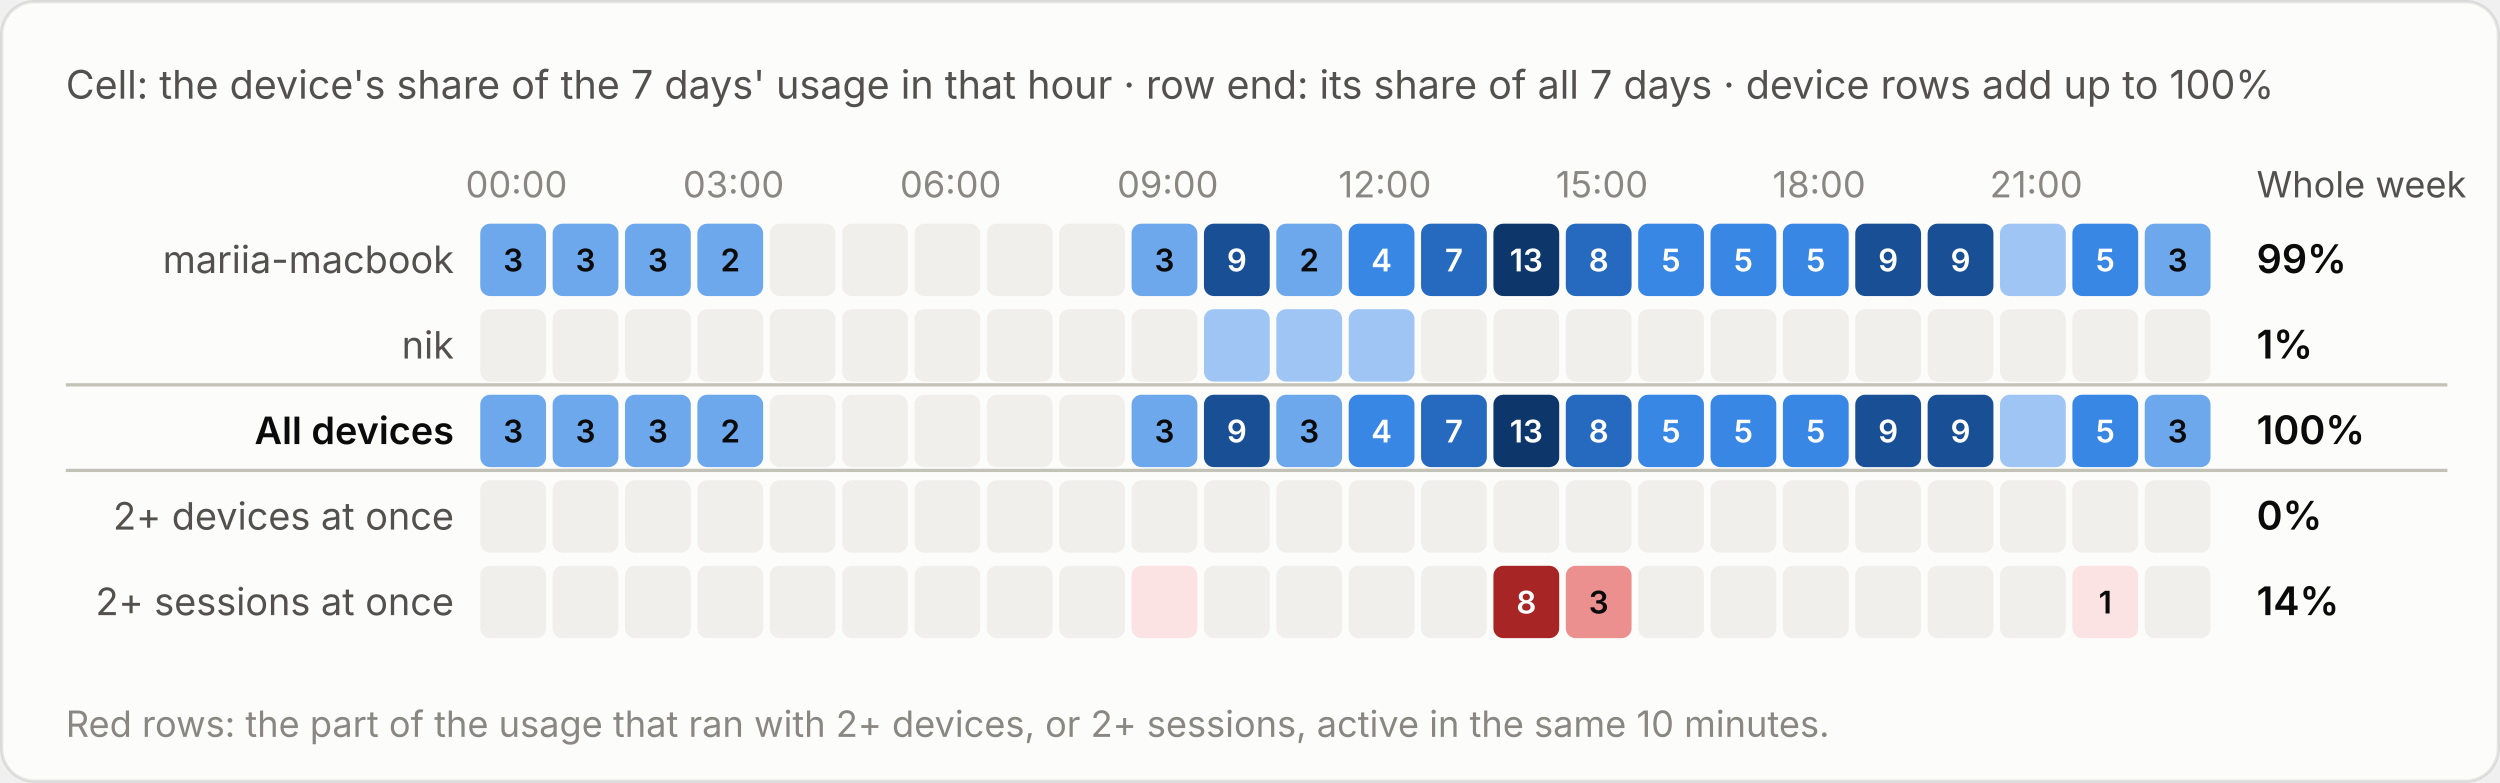
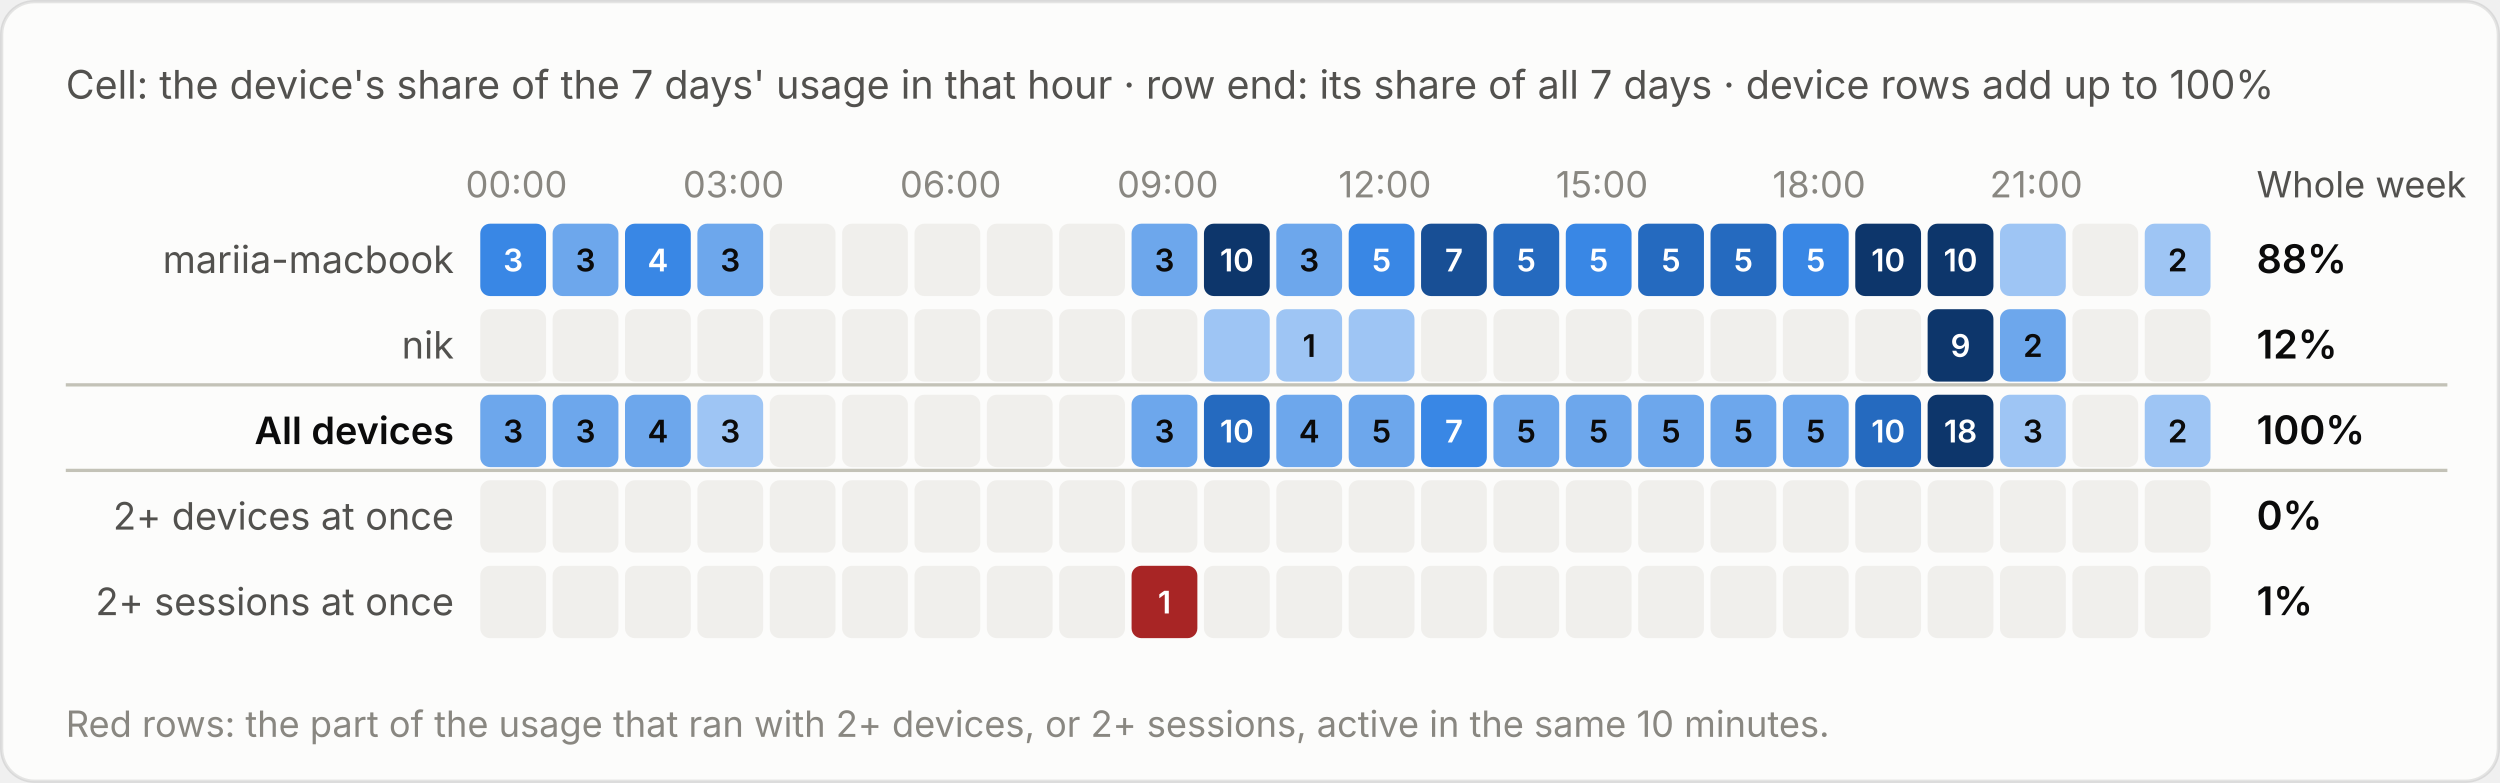
<svg xmlns="http://www.w3.org/2000/svg" viewBox="0 0 760 238" width="760" height="238" role="img" aria-label="Cell: the device's share of the 7 days' usage in that hour · row end: its share of all 7 days · device rows add up to 100%">
  <style>text{font-family:system-ui,-apple-system,"Segoe UI",sans-serif;font-variant-numeric:tabular-nums}.bg{fill:#fcfcfb;stroke:rgba(11,11,11,.10)}.tp{fill:#0b0b0b}.ts{fill:#52514e}.tm{fill:#898781}.grid{stroke:#e1e0d9;stroke-width:1}.base{stroke:#c3c2b7;stroke-width:1}.so{fill:#b5b3ad}.lo{stroke:#b5b3ad}.qe{fill:#f0efec}.ring{stroke:#fcfcfb}.area{fill-opacity:.1}.s0{fill:#2a78d6}.l0{stroke:#2a78d6}.s1{fill:#eb6834}.l1{stroke:#eb6834}.s2{fill:#1baf7a}.l2{stroke:#1baf7a}.s3{fill:#eda100}.l3{stroke:#eda100}.s4{fill:#e87ba4}.l4{stroke:#e87ba4}.s5{fill:#008300}.l5{stroke:#008300}.s6{fill:#4a3aa7}.l6{stroke:#4a3aa7}.s7{fill:#e34948}.l7{stroke:#e34948}.q0{fill:#cde2fb}.q1{fill:#9ec5f4}.q2{fill:#6da7ec}.q3{fill:#3987e5}.q4{fill:#256abf}.q5{fill:#184f95}.q6{fill:#0d366b}.r0{fill:#f8d4d4}.r1{fill:#ec8f8f}.r2{fill:#c42f2f}.a0{fill:#fbe3e3}.a1{fill:#f5b8b8}.a2{fill:#ec8f8f}.a3{fill:#d65252}.a4{fill:#a82525}.tq0{fill:#0b0b0b}.tq1{fill:#0b0b0b}.tq2{fill:#0b0b0b}.tq3{fill:#ffffff}.tq4{fill:#ffffff}.tq5{fill:#ffffff}.tq6{fill:#ffffff}.tr0{fill:#0b0b0b}.tr1{fill:#0b0b0b}.tr2{fill:#ffffff}.ta0{fill:#0b0b0b}.ta1{fill:#0b0b0b}.ta2{fill:#0b0b0b}.ta3{fill:#ffffff}.ta4{fill:#ffffff}.tw{fill:#ffffff}@media (prefers-color-scheme:dark){.bg{fill:#1a1a19;stroke:rgba(255,255,255,.10)}.tp{fill:#fff}.ts{fill:#c3c2b7}.tm{fill:#898781}.grid{stroke:#2c2c2a}.base{stroke:#383835}.so{fill:#5c5b57}.lo{stroke:#5c5b57}.qe{fill:#262624}.ring{stroke:#1a1a19}.s0{fill:#3987e5}.l0{stroke:#3987e5}.s1{fill:#d95926}.l1{stroke:#d95926}.s2{fill:#199e70}.l2{stroke:#199e70}.s3{fill:#c98500}.l3{stroke:#c98500}.s4{fill:#d55181}.l4{stroke:#d55181}.s5{fill:#008300}.l5{stroke:#008300}.s6{fill:#9085e9}.l6{stroke:#9085e9}.s7{fill:#e66767}.l7{stroke:#e66767}.q0{fill:#16263a}.q1{fill:#123a66}.q2{fill:#184f95}.q3{fill:#256abf}.q4{fill:#3987e5}.q5{fill:#6da7ec}.q6{fill:#b7d3f6}.r0{fill:#4a2023}.r1{fill:#8c2c2f}.r2{fill:#e25555}.a0{fill:#3a1a1c}.a1{fill:#5e2427}.a2{fill:#8c2c2f}.a3{fill:#c43c3f}.a4{fill:#f07070}.tq0{fill:#ffffff}.tq1{fill:#ffffff}.tq2{fill:#ffffff}.tq3{fill:#ffffff}.tq4{fill:#ffffff}.tq5{fill:#0b0b0b}.tq6{fill:#0b0b0b}.tr0{fill:#ffffff}.tr1{fill:#ffffff}.tr2{fill:#ffffff}.ta0{fill:#ffffff}.ta1{fill:#ffffff}.ta2{fill:#ffffff}.ta3{fill:#ffffff}.ta4{fill:#0b0b0b}.tw{fill:#ffffff}}</style>
  <rect class="bg" x=".5" y=".5" width="759" height="237" rx="10" />
  <text class="ts" x="20" y="30" font-size="12">Cell: the device's share of the 7 days' usage in that hour · row end: its share of all 7 days · device rows add up to 100%</text>
  <g transform="translate(0,-20)">
    <text class="tm" x="157.0" y="80" font-size="11" text-anchor="middle">00:00</text>
    <text class="tm" x="223.0" y="80" font-size="11" text-anchor="middle">03:00</text>
    <text class="tm" x="289.0" y="80" font-size="11" text-anchor="middle">06:00</text>
    <text class="tm" x="355.0" y="80" font-size="11" text-anchor="middle">09:00</text>
    <text class="tm" x="421.0" y="80" font-size="11" text-anchor="middle">12:00</text>
    <text class="tm" x="487.0" y="80" font-size="11" text-anchor="middle">15:00</text>
    <text class="tm" x="553.0" y="80" font-size="11" text-anchor="middle">18:00</text>
    <text class="tm" x="619.0" y="80" font-size="11" text-anchor="middle">21:00</text>
    <text class="ts" x="686" y="80" font-size="11">Whole week</text>
    <text class="ts" x="138" y="103.0" font-size="11.5" text-anchor="end">mariia-macbook</text>
-     <rect class="q2" x="146.0" y="88" width="20" height="22" rx="3" />
-     <text class="tq2" x="156.0" y="102.5" font-size="9.5" font-weight="600" text-anchor="middle">3</text>
+     <rect class="q3" x="146.0" y="88" width="20" height="22" rx="3" />
+     <text class="tq3" x="156.0" y="102.5" font-size="9.5" font-weight="600" text-anchor="middle">3</text>
    <rect class="q2" x="168.0" y="88" width="20" height="22" rx="3" />
    <text class="tq2" x="178.0" y="102.5" font-size="9.5" font-weight="600" text-anchor="middle">3</text>
-     <rect class="q2" x="190.0" y="88" width="20" height="22" rx="3" />
-     <text class="tq2" x="200.0" y="102.5" font-size="9.5" font-weight="600" text-anchor="middle">3</text>
+     <rect class="q3" x="190.0" y="88" width="20" height="22" rx="3" />
+     <text class="tq3" x="200.0" y="102.5" font-size="9.5" font-weight="600" text-anchor="middle">4</text>
    <rect class="q2" x="212.0" y="88" width="20" height="22" rx="3" />
-     <text class="tq2" x="222.0" y="102.5" font-size="9.5" font-weight="600" text-anchor="middle">2</text>
+     <text class="tq2" x="222.0" y="102.5" font-size="9.5" font-weight="600" text-anchor="middle">3</text>
    <rect class="qe" x="234.0" y="88" width="20" height="22" rx="3" />
    <rect class="qe" x="256.0" y="88" width="20" height="22" rx="3" />
    <rect class="qe" x="278.0" y="88" width="20" height="22" rx="3" />
    <rect class="qe" x="300.0" y="88" width="20" height="22" rx="3" />
    <rect class="qe" x="322.0" y="88" width="20" height="22" rx="3" />
    <rect class="q2" x="344.0" y="88" width="20" height="22" rx="3" />
    <text class="tq2" x="354.0" y="102.5" font-size="9.5" font-weight="600" text-anchor="middle">3</text>
-     <rect class="q5" x="366.0" y="88" width="20" height="22" rx="3" />
-     <text class="tq5" x="376.0" y="102.5" font-size="9.5" font-weight="600" text-anchor="middle">9</text>
+     <rect class="q6" x="366.0" y="88" width="20" height="22" rx="3" />
+     <text class="tq6" x="376.0" y="102.5" font-size="9.5" font-weight="600" text-anchor="middle">10</text>
    <rect class="q2" x="388.0" y="88" width="20" height="22" rx="3" />
-     <text class="tq2" x="398.0" y="102.5" font-size="9.5" font-weight="600" text-anchor="middle">2</text>
+     <text class="tq2" x="398.0" y="102.5" font-size="9.5" font-weight="600" text-anchor="middle">3</text>
    <rect class="q3" x="410.0" y="88" width="20" height="22" rx="3" />
-     <text class="tq3" x="420.0" y="102.5" font-size="9.5" font-weight="600" text-anchor="middle">4</text>
-     <rect class="q4" x="432.0" y="88" width="20" height="22" rx="3" />
-     <text class="tq4" x="442.0" y="102.5" font-size="9.5" font-weight="600" text-anchor="middle">7</text>
-     <rect class="q6" x="454.0" y="88" width="20" height="22" rx="3" />
-     <text class="tq6" x="464.0" y="102.5" font-size="9.5" font-weight="600" text-anchor="middle">13</text>
-     <rect class="q4" x="476.0" y="88" width="20" height="22" rx="3" />
-     <text class="tq4" x="486.0" y="102.5" font-size="9.5" font-weight="600" text-anchor="middle">8</text>
-     <rect class="q3" x="498.0" y="88" width="20" height="22" rx="3" />
-     <text class="tq3" x="508.0" y="102.5" font-size="9.5" font-weight="600" text-anchor="middle">5</text>
-     <rect class="q3" x="520.0" y="88" width="20" height="22" rx="3" />
-     <text class="tq3" x="530.0" y="102.5" font-size="9.5" font-weight="600" text-anchor="middle">5</text>
+     <text class="tq3" x="420.0" y="102.5" font-size="9.5" font-weight="600" text-anchor="middle">5</text>
+     <rect class="q5" x="432.0" y="88" width="20" height="22" rx="3" />
+     <text class="tq5" x="442.0" y="102.5" font-size="9.5" font-weight="600" text-anchor="middle">7</text>
+     <rect class="q4" x="454.0" y="88" width="20" height="22" rx="3" />
+     <text class="tq4" x="464.0" y="102.5" font-size="9.5" font-weight="600" text-anchor="middle">5</text>
+     <rect class="q3" x="476.0" y="88" width="20" height="22" rx="3" />
+     <text class="tq3" x="486.0" y="102.5" font-size="9.5" font-weight="600" text-anchor="middle">5</text>
+     <rect class="q4" x="498.0" y="88" width="20" height="22" rx="3" />
+     <text class="tq4" x="508.0" y="102.5" font-size="9.5" font-weight="600" text-anchor="middle">5</text>
+     <rect class="q4" x="520.0" y="88" width="20" height="22" rx="3" />
+     <text class="tq4" x="530.0" y="102.5" font-size="9.5" font-weight="600" text-anchor="middle">5</text>
    <rect class="q3" x="542.0" y="88" width="20" height="22" rx="3" />
    <text class="tq3" x="552.0" y="102.5" font-size="9.5" font-weight="600" text-anchor="middle">5</text>
-     <rect class="q5" x="564.0" y="88" width="20" height="22" rx="3" />
-     <text class="tq5" x="574.0" y="102.5" font-size="9.5" font-weight="600" text-anchor="middle">9</text>
-     <rect class="q5" x="586.0" y="88" width="20" height="22" rx="3" />
-     <text class="tq5" x="596.0" y="102.5" font-size="9.5" font-weight="600" text-anchor="middle">9</text>
+     <rect class="q6" x="564.0" y="88" width="20" height="22" rx="3" />
+     <text class="tq6" x="574.0" y="102.5" font-size="9.5" font-weight="600" text-anchor="middle">10</text>
+     <rect class="q6" x="586.0" y="88" width="20" height="22" rx="3" />
+     <text class="tq6" x="596.0" y="102.5" font-size="9.5" font-weight="600" text-anchor="middle">10</text>
    <rect class="q1" x="608.0" y="88" width="20" height="22" rx="3" />
-     <rect class="q3" x="630.0" y="88" width="20" height="22" rx="3" />
-     <text class="tq3" x="640.0" y="102.5" font-size="9.5" font-weight="600" text-anchor="middle">5</text>
-     <rect class="q2" x="652.0" y="88" width="20" height="22" rx="3" />
-     <text class="tq2" x="662.0" y="102.5" font-size="9.5" font-weight="600" text-anchor="middle">3</text>
-     <text class="tp" x="686" y="103.0" font-size="12" font-weight="600">99%</text>
+     <rect class="qe" x="630.0" y="88" width="20" height="22" rx="3" />
+     <rect class="q1" x="652.0" y="88" width="20" height="22" rx="3" />
+     <text class="tq1" x="662.0" y="102.5" font-size="9.5" font-weight="600" text-anchor="middle">2</text>
+     <text class="tp" x="686" y="103.0" font-size="12" font-weight="600">88%</text>
    <text class="ts" x="138" y="129.0" font-size="11.5" text-anchor="end">nik</text>
    <rect class="qe" x="146.0" y="114" width="20" height="22" rx="3" />
    <rect class="qe" x="168.0" y="114" width="20" height="22" rx="3" />
    <rect class="qe" x="190.0" y="114" width="20" height="22" rx="3" />
    <rect class="qe" x="212.0" y="114" width="20" height="22" rx="3" />
    <rect class="qe" x="234.0" y="114" width="20" height="22" rx="3" />
    <rect class="qe" x="256.0" y="114" width="20" height="22" rx="3" />
    <rect class="qe" x="278.0" y="114" width="20" height="22" rx="3" />
    <rect class="qe" x="300.0" y="114" width="20" height="22" rx="3" />
    <rect class="qe" x="322.0" y="114" width="20" height="22" rx="3" />
    <rect class="qe" x="344.0" y="114" width="20" height="22" rx="3" />
    <rect class="q1" x="366.0" y="114" width="20" height="22" rx="3" />
    <rect class="q1" x="388.0" y="114" width="20" height="22" rx="3" />
+     <text class="tq1" x="398.0" y="128.5" font-size="9.5" font-weight="600" text-anchor="middle">1</text>
    <rect class="q1" x="410.0" y="114" width="20" height="22" rx="3" />
    <rect class="qe" x="432.0" y="114" width="20" height="22" rx="3" />
    <rect class="qe" x="454.0" y="114" width="20" height="22" rx="3" />
    <rect class="qe" x="476.0" y="114" width="20" height="22" rx="3" />
    <rect class="qe" x="498.0" y="114" width="20" height="22" rx="3" />
    <rect class="qe" x="520.0" y="114" width="20" height="22" rx="3" />
    <rect class="qe" x="542.0" y="114" width="20" height="22" rx="3" />
    <rect class="qe" x="564.0" y="114" width="20" height="22" rx="3" />
-     <rect class="qe" x="586.0" y="114" width="20" height="22" rx="3" />
-     <rect class="qe" x="608.0" y="114" width="20" height="22" rx="3" />
+     <rect class="q6" x="586.0" y="114" width="20" height="22" rx="3" />
+     <text class="tq6" x="596.0" y="128.5" font-size="9.5" font-weight="600" text-anchor="middle">9</text>
+     <rect class="q2" x="608.0" y="114" width="20" height="22" rx="3" />
+     <text class="tq2" x="618.0" y="128.5" font-size="9.5" font-weight="600" text-anchor="middle">2</text>
    <rect class="qe" x="630.0" y="114" width="20" height="22" rx="3" />
    <rect class="qe" x="652.0" y="114" width="20" height="22" rx="3" />
-     <text class="tp" x="686" y="129.0" font-size="12" font-weight="600">1%</text>
+     <text class="tp" x="686" y="129.0" font-size="12" font-weight="600">12%</text>
    <line class="base" x1="20" x2="744" y1="137" y2="137" />
    <text class="tp" x="138" y="155.0" font-size="11.5" text-anchor="end" font-weight="600">All devices</text>
    <rect class="q2" x="146.0" y="140" width="20" height="22" rx="3" />
    <text class="tq2" x="156.0" y="154.5" font-size="9.5" font-weight="600" text-anchor="middle">3</text>
    <rect class="q2" x="168.0" y="140" width="20" height="22" rx="3" />
    <text class="tq2" x="178.0" y="154.5" font-size="9.5" font-weight="600" text-anchor="middle">3</text>
    <rect class="q2" x="190.0" y="140" width="20" height="22" rx="3" />
-     <text class="tq2" x="200.0" y="154.5" font-size="9.5" font-weight="600" text-anchor="middle">3</text>
-     <rect class="q2" x="212.0" y="140" width="20" height="22" rx="3" />
-     <text class="tq2" x="222.0" y="154.5" font-size="9.5" font-weight="600" text-anchor="middle">2</text>
+     <text class="tq2" x="200.0" y="154.5" font-size="9.5" font-weight="600" text-anchor="middle">4</text>
+     <rect class="q1" x="212.0" y="140" width="20" height="22" rx="3" />
+     <text class="tq1" x="222.0" y="154.5" font-size="9.5" font-weight="600" text-anchor="middle">3</text>
    <rect class="qe" x="234.0" y="140" width="20" height="22" rx="3" />
    <rect class="qe" x="256.0" y="140" width="20" height="22" rx="3" />
    <rect class="qe" x="278.0" y="140" width="20" height="22" rx="3" />
    <rect class="qe" x="300.0" y="140" width="20" height="22" rx="3" />
    <rect class="qe" x="322.0" y="140" width="20" height="22" rx="3" />
    <rect class="q2" x="344.0" y="140" width="20" height="22" rx="3" />
    <text class="tq2" x="354.0" y="154.5" font-size="9.5" font-weight="600" text-anchor="middle">3</text>
-     <rect class="q5" x="366.0" y="140" width="20" height="22" rx="3" />
-     <text class="tq5" x="376.0" y="154.5" font-size="9.5" font-weight="600" text-anchor="middle">9</text>
+     <rect class="q4" x="366.0" y="140" width="20" height="22" rx="3" />
+     <text class="tq4" x="376.0" y="154.5" font-size="9.5" font-weight="600" text-anchor="middle">10</text>
    <rect class="q2" x="388.0" y="140" width="20" height="22" rx="3" />
-     <text class="tq2" x="398.0" y="154.5" font-size="9.5" font-weight="600" text-anchor="middle">3</text>
-     <rect class="q3" x="410.0" y="140" width="20" height="22" rx="3" />
-     <text class="tq3" x="420.0" y="154.5" font-size="9.5" font-weight="600" text-anchor="middle">4</text>
-     <rect class="q4" x="432.0" y="140" width="20" height="22" rx="3" />
-     <text class="tq4" x="442.0" y="154.5" font-size="9.5" font-weight="600" text-anchor="middle">7</text>
-     <rect class="q6" x="454.0" y="140" width="20" height="22" rx="3" />
-     <text class="tq6" x="464.0" y="154.5" font-size="9.5" font-weight="600" text-anchor="middle">13</text>
-     <rect class="q4" x="476.0" y="140" width="20" height="22" rx="3" />
-     <text class="tq4" x="486.0" y="154.5" font-size="9.5" font-weight="600" text-anchor="middle">8</text>
-     <rect class="q3" x="498.0" y="140" width="20" height="22" rx="3" />
-     <text class="tq3" x="508.0" y="154.5" font-size="9.5" font-weight="600" text-anchor="middle">5</text>
-     <rect class="q3" x="520.0" y="140" width="20" height="22" rx="3" />
-     <text class="tq3" x="530.0" y="154.5" font-size="9.5" font-weight="600" text-anchor="middle">5</text>
-     <rect class="q3" x="542.0" y="140" width="20" height="22" rx="3" />
-     <text class="tq3" x="552.0" y="154.5" font-size="9.5" font-weight="600" text-anchor="middle">5</text>
-     <rect class="q5" x="564.0" y="140" width="20" height="22" rx="3" />
-     <text class="tq5" x="574.0" y="154.5" font-size="9.5" font-weight="600" text-anchor="middle">9</text>
-     <rect class="q5" x="586.0" y="140" width="20" height="22" rx="3" />
-     <text class="tq5" x="596.0" y="154.5" font-size="9.5" font-weight="600" text-anchor="middle">9</text>
+     <text class="tq2" x="398.0" y="154.5" font-size="9.5" font-weight="600" text-anchor="middle">4</text>
+     <rect class="q2" x="410.0" y="140" width="20" height="22" rx="3" />
+     <text class="tq2" x="420.0" y="154.5" font-size="9.5" font-weight="600" text-anchor="middle">5</text>
+     <rect class="q3" x="432.0" y="140" width="20" height="22" rx="3" />
+     <text class="tq3" x="442.0" y="154.5" font-size="9.5" font-weight="600" text-anchor="middle">7</text>
+     <rect class="q2" x="454.0" y="140" width="20" height="22" rx="3" />
+     <text class="tq2" x="464.0" y="154.5" font-size="9.5" font-weight="600" text-anchor="middle">5</text>
+     <rect class="q2" x="476.0" y="140" width="20" height="22" rx="3" />
+     <text class="tq2" x="486.0" y="154.5" font-size="9.5" font-weight="600" text-anchor="middle">5</text>
+     <rect class="q2" x="498.0" y="140" width="20" height="22" rx="3" />
+     <text class="tq2" x="508.0" y="154.5" font-size="9.5" font-weight="600" text-anchor="middle">5</text>
+     <rect class="q2" x="520.0" y="140" width="20" height="22" rx="3" />
+     <text class="tq2" x="530.0" y="154.5" font-size="9.5" font-weight="600" text-anchor="middle">5</text>
+     <rect class="q2" x="542.0" y="140" width="20" height="22" rx="3" />
+     <text class="tq2" x="552.0" y="154.5" font-size="9.5" font-weight="600" text-anchor="middle">5</text>
+     <rect class="q4" x="564.0" y="140" width="20" height="22" rx="3" />
+     <text class="tq4" x="574.0" y="154.5" font-size="9.5" font-weight="600" text-anchor="middle">10</text>
+     <rect class="q6" x="586.0" y="140" width="20" height="22" rx="3" />
+     <text class="tq6" x="596.0" y="154.5" font-size="9.5" font-weight="600" text-anchor="middle">18</text>
    <rect class="q1" x="608.0" y="140" width="20" height="22" rx="3" />
-     <rect class="q3" x="630.0" y="140" width="20" height="22" rx="3" />
-     <text class="tq3" x="640.0" y="154.5" font-size="9.5" font-weight="600" text-anchor="middle">5</text>
-     <rect class="q2" x="652.0" y="140" width="20" height="22" rx="3" />
-     <text class="tq2" x="662.0" y="154.5" font-size="9.5" font-weight="600" text-anchor="middle">3</text>
+     <text class="tq1" x="618.0" y="154.5" font-size="9.5" font-weight="600" text-anchor="middle">3</text>
+     <rect class="qe" x="630.0" y="140" width="20" height="22" rx="3" />
+     <rect class="q1" x="652.0" y="140" width="20" height="22" rx="3" />
+     <text class="tq1" x="662.0" y="154.5" font-size="9.5" font-weight="600" text-anchor="middle">2</text>
    <text class="tp" x="686" y="155.0" font-size="12" font-weight="600">100%</text>
    <line class="base" x1="20" x2="744" y1="163" y2="163" />
    <text class="ts" x="138" y="181.0" font-size="11.5" text-anchor="end">2+ devices at once</text>
    <rect class="qe" x="146.0" y="166" width="20" height="22" rx="3" />
    <rect class="qe" x="168.0" y="166" width="20" height="22" rx="3" />
    <rect class="qe" x="190.0" y="166" width="20" height="22" rx="3" />
    <rect class="qe" x="212.0" y="166" width="20" height="22" rx="3" />
    <rect class="qe" x="234.0" y="166" width="20" height="22" rx="3" />
    <rect class="qe" x="256.0" y="166" width="20" height="22" rx="3" />
    <rect class="qe" x="278.0" y="166" width="20" height="22" rx="3" />
    <rect class="qe" x="300.0" y="166" width="20" height="22" rx="3" />
    <rect class="qe" x="322.0" y="166" width="20" height="22" rx="3" />
    <rect class="qe" x="344.0" y="166" width="20" height="22" rx="3" />
    <rect class="qe" x="366.0" y="166" width="20" height="22" rx="3" />
    <rect class="qe" x="388.0" y="166" width="20" height="22" rx="3" />
    <rect class="qe" x="410.0" y="166" width="20" height="22" rx="3" />
    <rect class="qe" x="432.0" y="166" width="20" height="22" rx="3" />
    <rect class="qe" x="454.0" y="166" width="20" height="22" rx="3" />
    <rect class="qe" x="476.0" y="166" width="20" height="22" rx="3" />
    <rect class="qe" x="498.0" y="166" width="20" height="22" rx="3" />
    <rect class="qe" x="520.0" y="166" width="20" height="22" rx="3" />
    <rect class="qe" x="542.0" y="166" width="20" height="22" rx="3" />
    <rect class="qe" x="564.0" y="166" width="20" height="22" rx="3" />
    <rect class="qe" x="586.0" y="166" width="20" height="22" rx="3" />
    <rect class="qe" x="608.0" y="166" width="20" height="22" rx="3" />
    <rect class="qe" x="630.0" y="166" width="20" height="22" rx="3" />
    <rect class="qe" x="652.0" y="166" width="20" height="22" rx="3" />
    <text class="tp" x="686" y="181.0" font-size="12" font-weight="600">0%</text>
    <text class="ts" x="138" y="207.0" font-size="11.5" text-anchor="end">2+ sessions at once</text>
    <rect class="qe" x="146.0" y="192" width="20" height="22" rx="3" />
    <rect class="qe" x="168.0" y="192" width="20" height="22" rx="3" />
    <rect class="qe" x="190.0" y="192" width="20" height="22" rx="3" />
    <rect class="qe" x="212.0" y="192" width="20" height="22" rx="3" />
    <rect class="qe" x="234.0" y="192" width="20" height="22" rx="3" />
    <rect class="qe" x="256.0" y="192" width="20" height="22" rx="3" />
    <rect class="qe" x="278.0" y="192" width="20" height="22" rx="3" />
    <rect class="qe" x="300.0" y="192" width="20" height="22" rx="3" />
    <rect class="qe" x="322.0" y="192" width="20" height="22" rx="3" />
-     <rect class="a0" x="344.0" y="192" width="20" height="22" rx="3" />
+     <rect class="a4" x="344.0" y="192" width="20" height="22" rx="3" />
+     <text class="ta4" x="354.0" y="206.5" font-size="9.5" font-weight="600" text-anchor="middle">1</text>
    <rect class="qe" x="366.0" y="192" width="20" height="22" rx="3" />
    <rect class="qe" x="388.0" y="192" width="20" height="22" rx="3" />
    <rect class="qe" x="410.0" y="192" width="20" height="22" rx="3" />
    <rect class="qe" x="432.0" y="192" width="20" height="22" rx="3" />
-     <rect class="a4" x="454.0" y="192" width="20" height="22" rx="3" />
-     <text class="ta4" x="464.0" y="206.5" font-size="9.5" font-weight="600" text-anchor="middle">8</text>
-     <rect class="a2" x="476.0" y="192" width="20" height="22" rx="3" />
-     <text class="ta2" x="486.0" y="206.5" font-size="9.5" font-weight="600" text-anchor="middle">3</text>
+     <rect class="qe" x="454.0" y="192" width="20" height="22" rx="3" />
+     <rect class="qe" x="476.0" y="192" width="20" height="22" rx="3" />
    <rect class="qe" x="498.0" y="192" width="20" height="22" rx="3" />
    <rect class="qe" x="520.0" y="192" width="20" height="22" rx="3" />
    <rect class="qe" x="542.0" y="192" width="20" height="22" rx="3" />
    <rect class="qe" x="564.0" y="192" width="20" height="22" rx="3" />
    <rect class="qe" x="586.0" y="192" width="20" height="22" rx="3" />
    <rect class="qe" x="608.0" y="192" width="20" height="22" rx="3" />
-     <rect class="a0" x="630.0" y="192" width="20" height="22" rx="3" />
-     <text class="ta0" x="640.0" y="206.5" font-size="9.5" font-weight="600" text-anchor="middle">1</text>
+     <rect class="qe" x="630.0" y="192" width="20" height="22" rx="3" />
    <rect class="qe" x="652.0" y="192" width="20" height="22" rx="3" />
-     <text class="tp" x="686" y="207.0" font-size="12" font-weight="600">14%</text>
+     <text class="tp" x="686" y="207.0" font-size="12" font-weight="600">1%</text>
    <text class="tm" x="20" y="244" font-size="11">Red rows: the part of the usage that ran with 2+ devices, or 2+ sessions, active in the same 10 minutes.</text>
  </g>
</svg>
